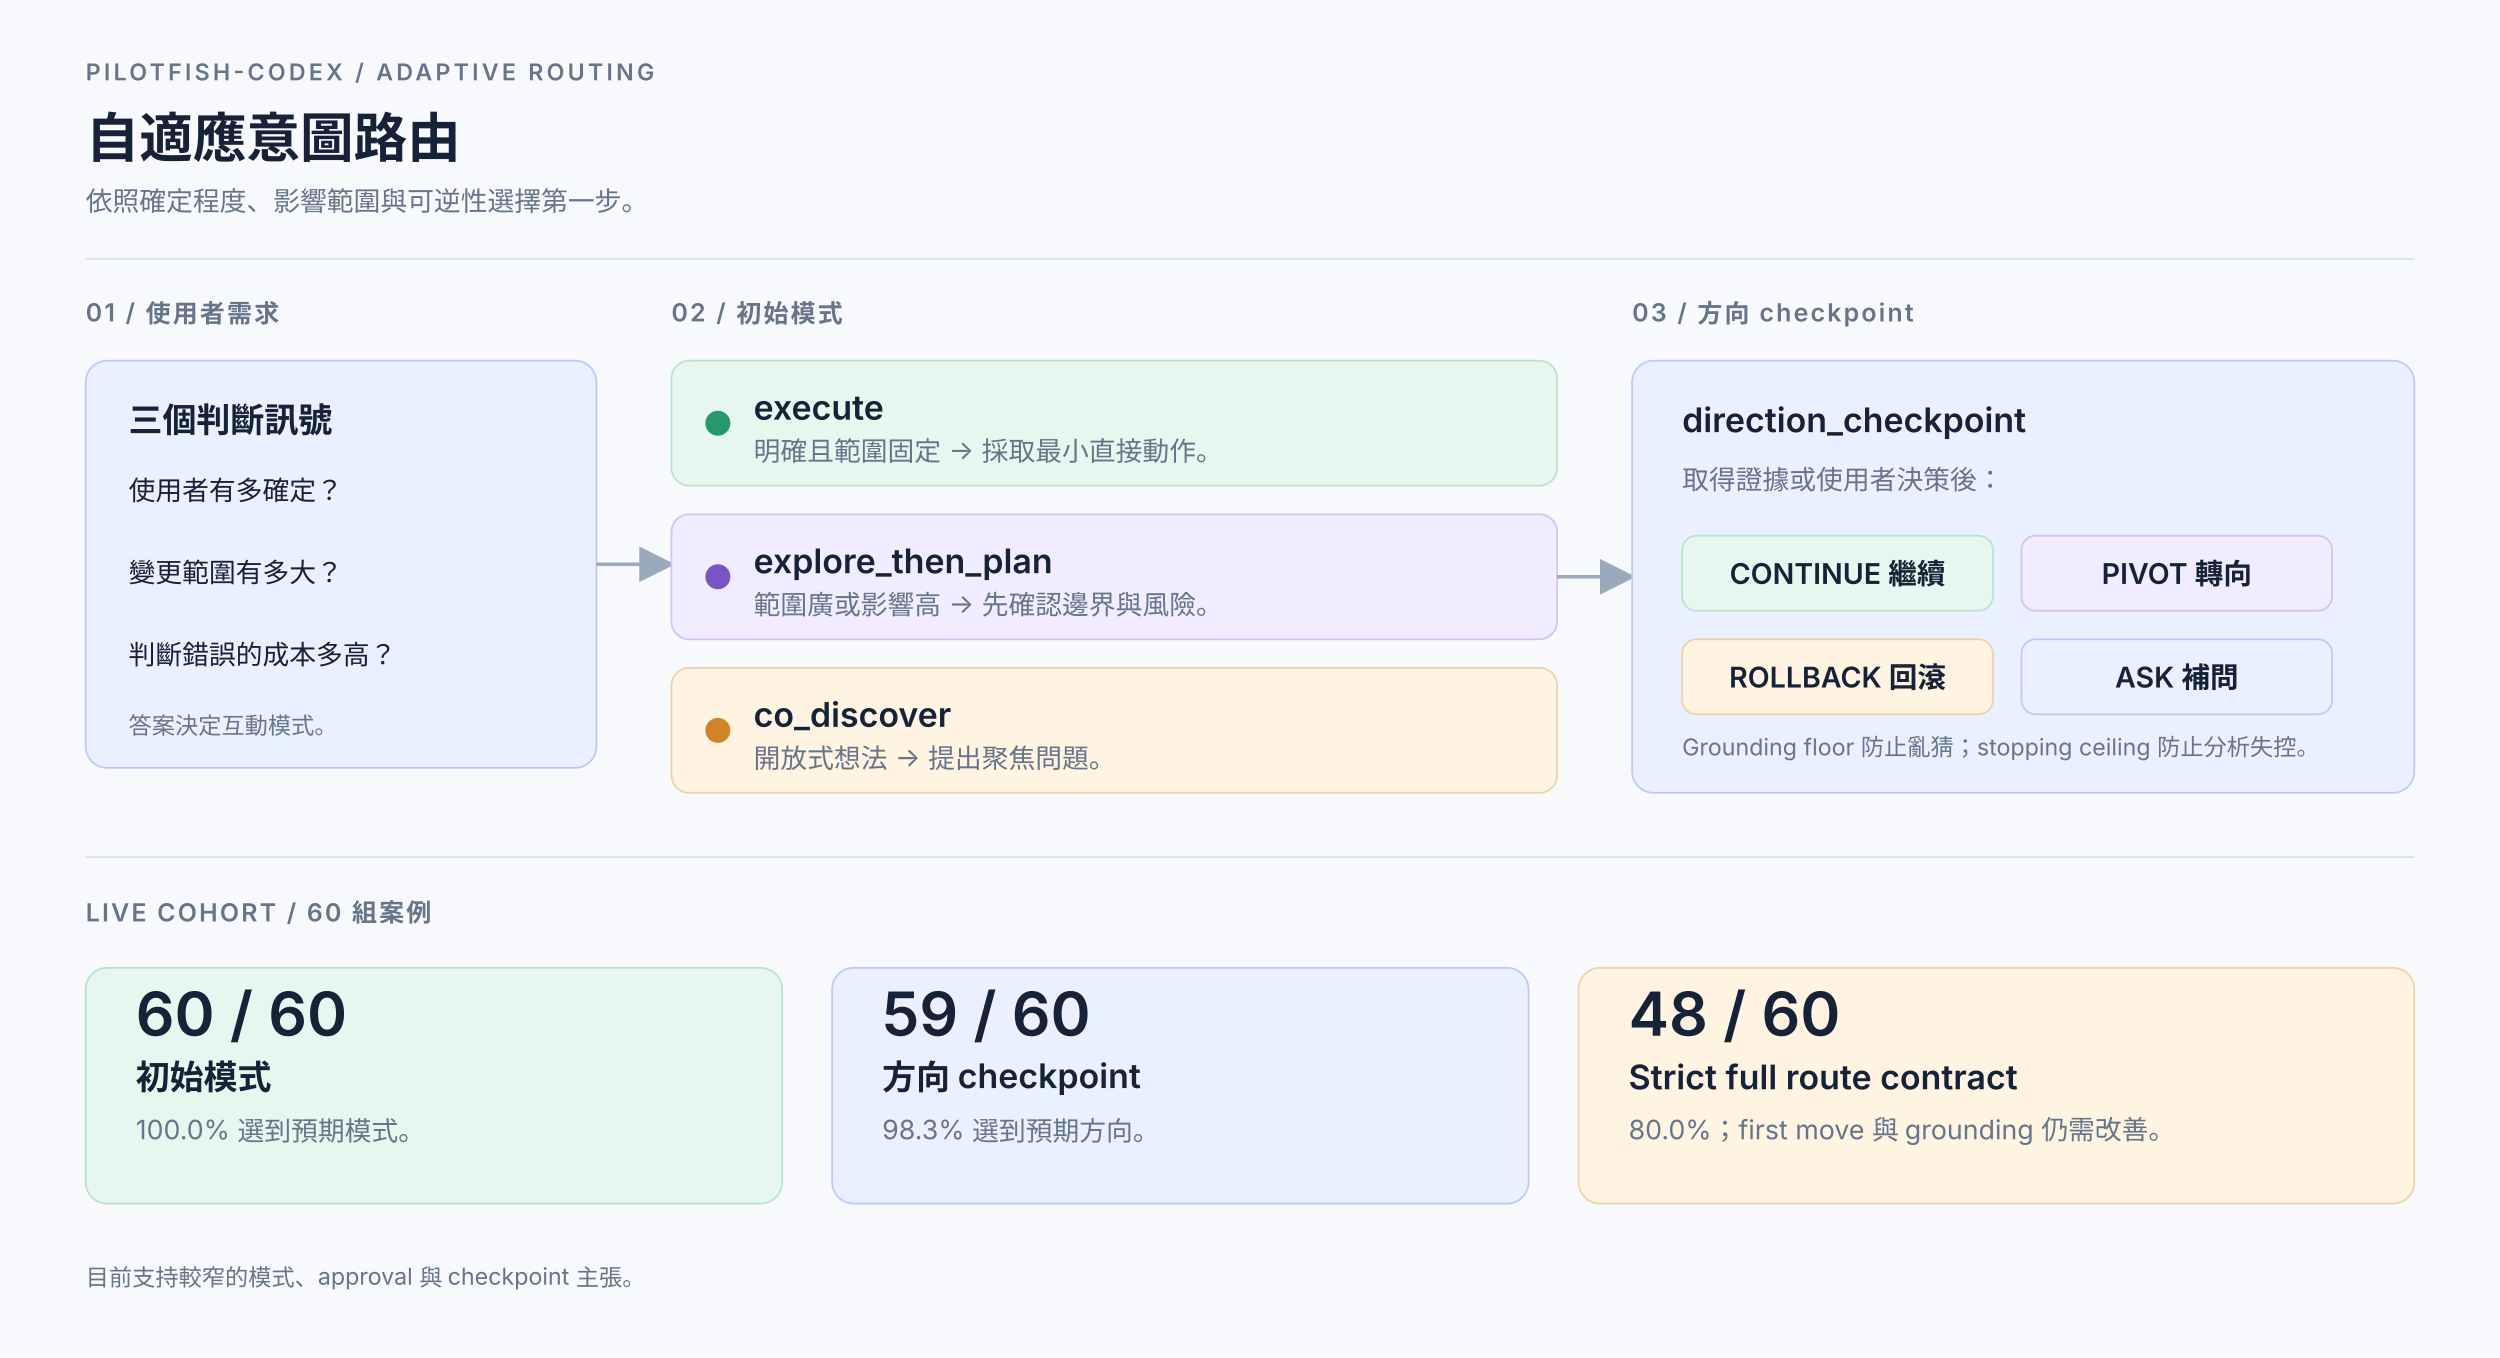
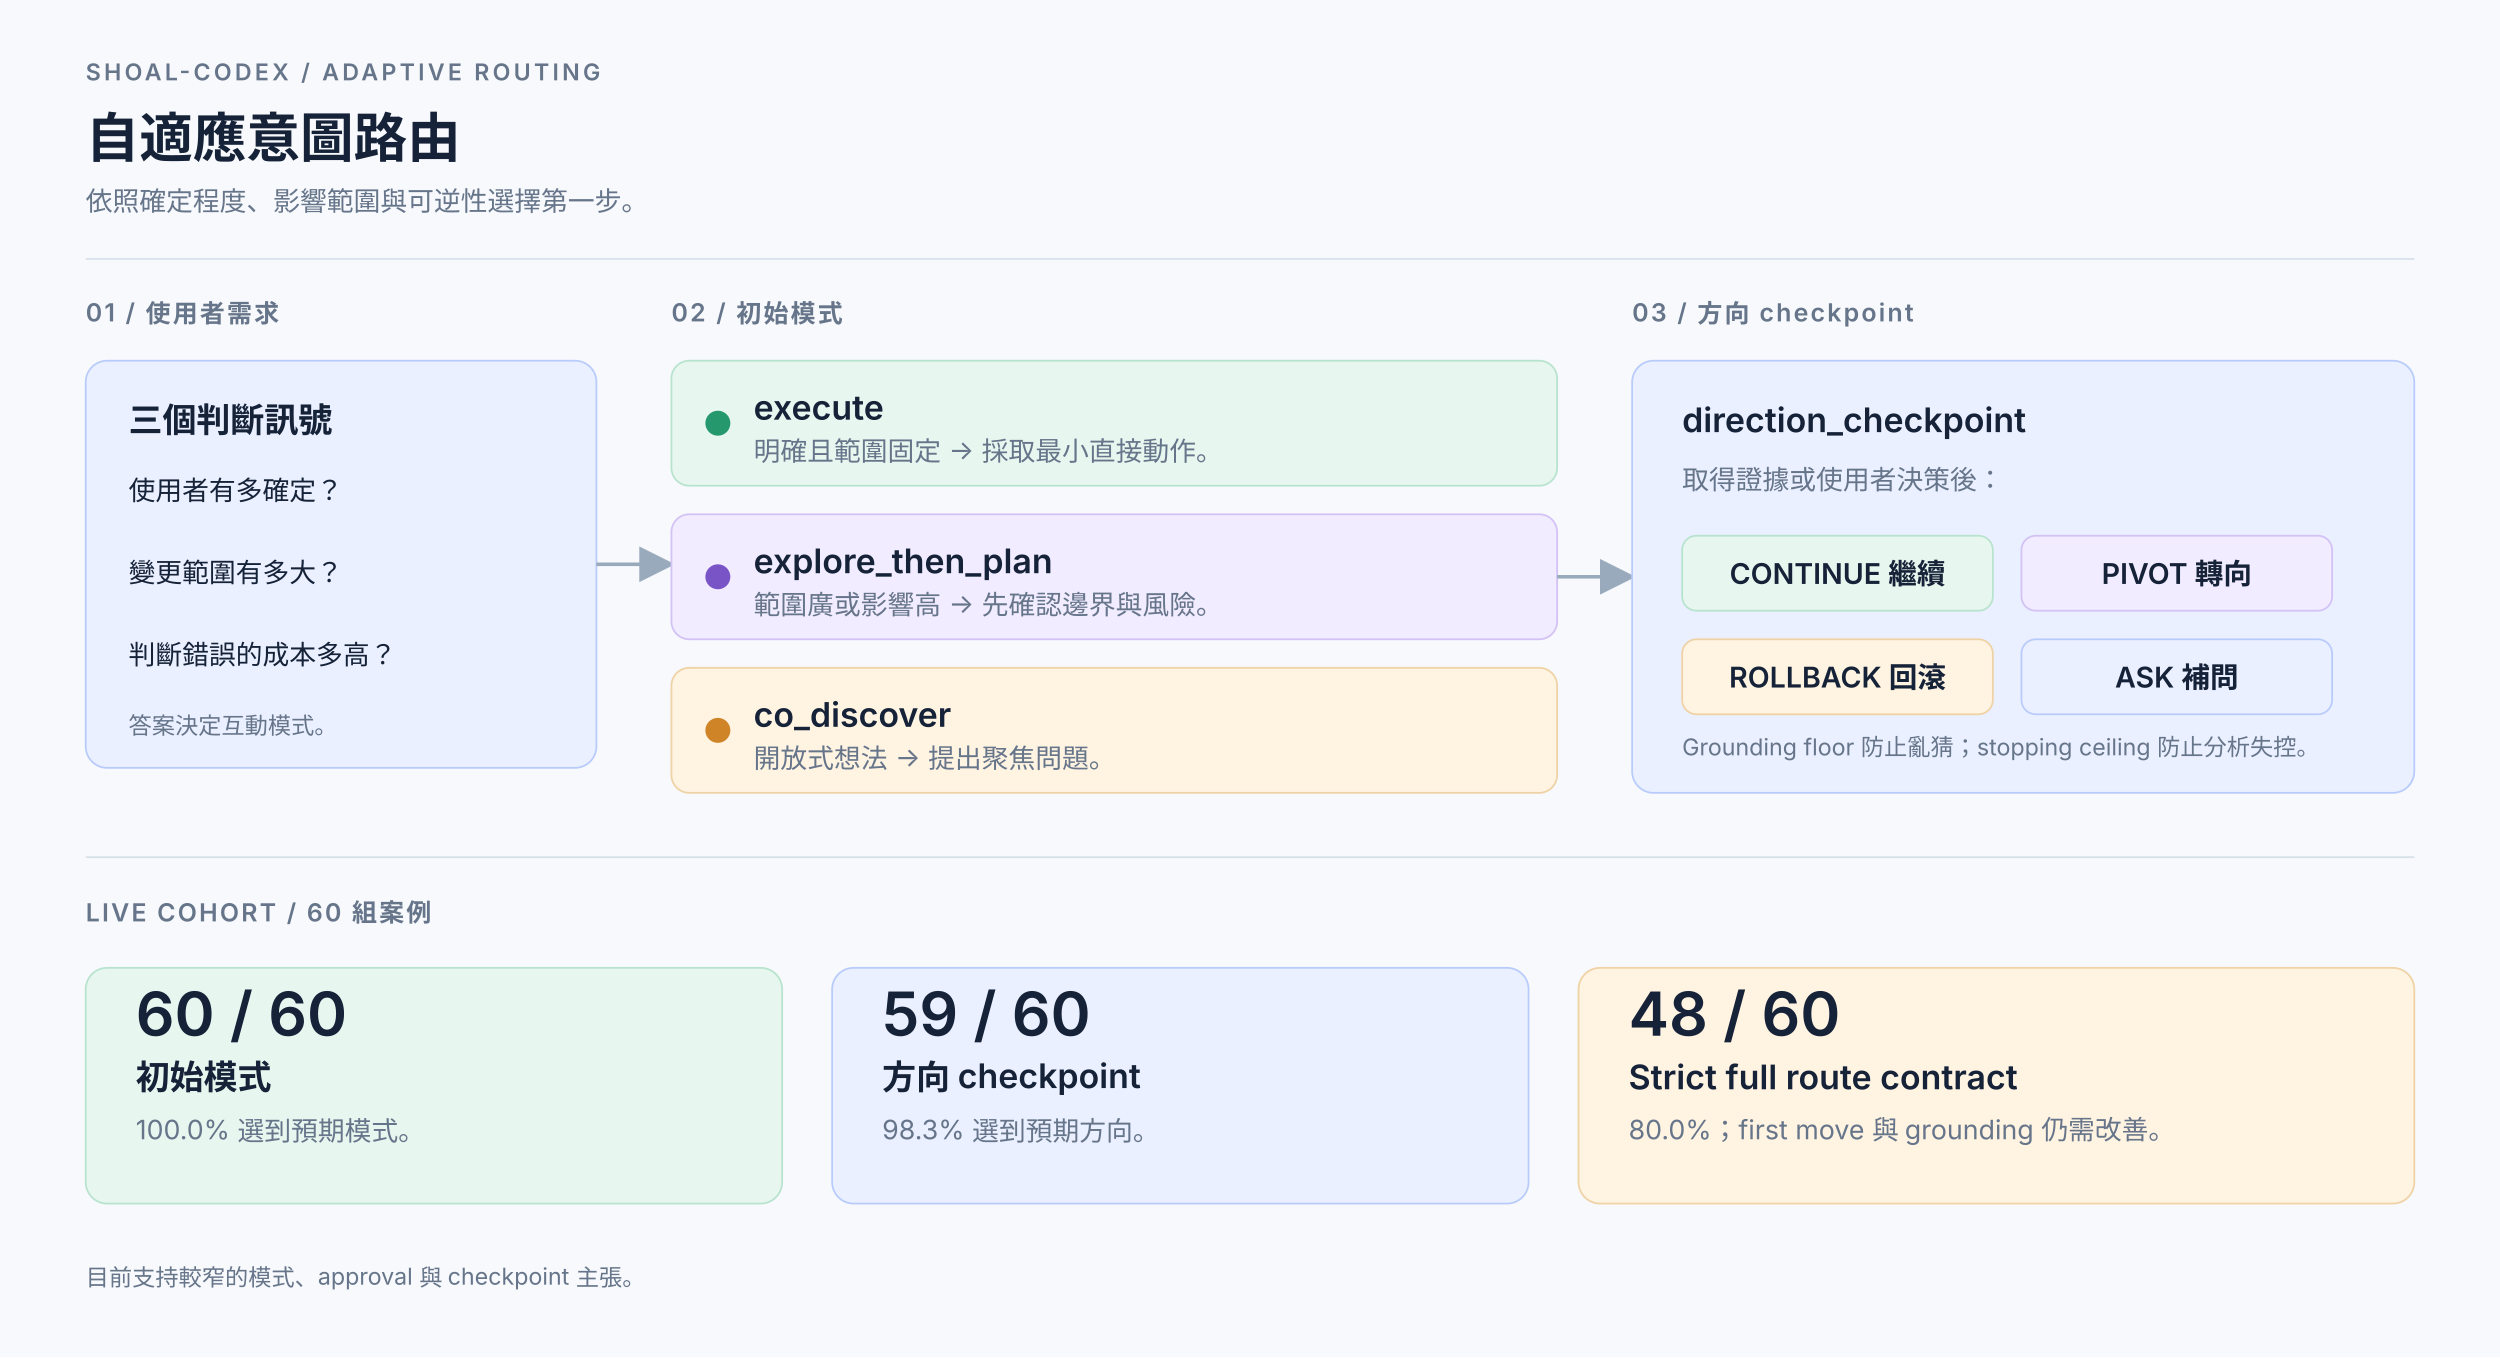
<svg xmlns="http://www.w3.org/2000/svg" viewBox="0 0 1400 760" role="img" aria-labelledby="title desc">
  <defs>
    <marker id="arrow" markerWidth="10" markerHeight="10" refX="9" refY="5" orient="auto">
      <path d="M0,0 L10,5 L0,10 Z" class="arrow" />
    </marker>
    <style>
      .bg { fill: #f7f9fc; } .fg { fill: #152238; } .muted { fill: #66758a; }
      .line { stroke: #d8e0ea; } .route { stroke: #9aaabd; }
      .blue { fill: #3f6fe5; } .purple { fill: #7954c6; } .amber { fill: #cf8427; } .green { fill: #26986d; }
      .soft-blue { fill: #eaf0ff; stroke: #b9cbfa; } .soft-purple { fill: #f1ecff; stroke: #d3c2f4; }
      .soft-amber { fill: #fff3e2; stroke: #efd2a5; } .soft-green { fill: #e7f7ef; stroke: #b8e3ce; }
      .kicker { font: 600 13px -apple-system, BlinkMacSystemFont, "Segoe UI", sans-serif; letter-spacing: 1.8px; }
      .title { font: 600 30px -apple-system, BlinkMacSystemFont, "Segoe UI", sans-serif; }
      .section { font: 600 14px -apple-system, BlinkMacSystemFont, "Segoe UI", sans-serif; letter-spacing: 1.2px; }
      .label { font: 600 19px -apple-system, BlinkMacSystemFont, "Segoe UI", sans-serif; }
      .small { font: 400 15px -apple-system, BlinkMacSystemFont, "Segoe UI", sans-serif; }
      .stat { font: 600 34px -apple-system, BlinkMacSystemFont, "Segoe UI", sans-serif; }
      .value { font: 600 16px -apple-system, BlinkMacSystemFont, "Segoe UI", sans-serif; }
      .tiny { font: 400 13px -apple-system, BlinkMacSystemFont, "Segoe UI", sans-serif; }
      .arrow { fill: #9aaabd; }
      @media (prefers-color-scheme: dark) {
        .bg { fill: #101827; } .fg { fill: #f3f6fb; } .muted { fill: #a6b3c5; }
        .line { stroke: #314054; } .route { stroke: #708198; }
        .soft-blue { fill: #1b2d59; stroke: #4768af; } .soft-purple { fill: #302347; stroke: #6d55a2; }
        .soft-amber { fill: #49341d; stroke: #9d743f; } .soft-green { fill: #1b4233; stroke: #438f6d; }
        .arrow { fill: #708198; }
      }
    </style>
  </defs>
  <rect width="1400" height="760" class="bg" />
-   <text x="48" y="45" class="kicker muted">PILOTFISH-CODEX / ADAPTIVE ROUTING</text>
+   <text x="48" y="45" class="kicker muted">SHOAL-CODEX / ADAPTIVE ROUTING</text>
  <text x="48" y="88" class="title fg">自適應意圖路由</text>
  <text x="48" y="118" class="small muted">依照確定程度、影響範圍與可逆性選擇第一步。</text>
  <line x1="48" y1="145" x2="1352" y2="145" class="line" />
  <text x="48" y="180" class="section muted">01 / 使用者需求</text>
  <rect x="48" y="202" width="286" height="228" rx="12" class="soft-blue" />
  <text x="72" y="242" class="label fg">三個判斷訊號</text>
  <text x="72" y="280" class="small fg">使用者有多確定？</text>
  <text x="72" y="326" class="small fg">變更範圍有多大？</text>
  <text x="72" y="372" class="small fg">判斷錯誤的成本多高？</text>
  <text x="72" y="411" class="tiny muted">答案決定互動模式。</text>
  <path d="M334 316 H376" fill="none" stroke-width="2" class="route" marker-end="url(#arrow)" />
  <text x="376" y="180" class="section muted">02 / 初始模式</text>
  <rect x="376" y="202" width="496" height="70" rx="10" class="soft-green" />
  <circle cx="402" cy="237" r="7" class="green" />
  <text x="422" y="235" class="label fg">execute</text>
  <text x="422" y="258" class="small muted">明確且範圍固定 → 採取最小直接動作。</text>
  <rect x="376" y="288" width="496" height="70" rx="10" class="soft-purple" />
  <circle cx="402" cy="323" r="7" class="purple" />
  <text x="422" y="321" class="label fg">explore_then_plan</text>
  <text x="422" y="344" class="small muted">範圍廣或影響高 → 先確認邊界與風險。</text>
  <rect x="376" y="374" width="496" height="70" rx="10" class="soft-amber" />
  <circle cx="402" cy="409" r="7" class="amber" />
  <text x="422" y="407" class="label fg">co_discover</text>
  <text x="422" y="430" class="small muted">開放式想法 → 提出聚焦問題。</text>
  <path d="M872 323 H914" fill="none" stroke-width="2" class="route" marker-end="url(#arrow)" />
  <text x="914" y="180" class="section muted">03 / 方向 checkpoint</text>
  <rect x="914" y="202" width="438" height="242" rx="12" class="soft-blue" />
  <text x="942" y="242" class="label fg">direction_checkpoint</text>
  <text x="942" y="274" class="small muted">取得證據或使用者決策後：</text>
  <rect x="942" y="300" width="174" height="42" rx="8" class="soft-green" />
  <text x="1029" y="327" text-anchor="middle" class="value fg">CONTINUE 繼續</text>
  <rect x="1132" y="300" width="174" height="42" rx="8" class="soft-purple" />
  <text x="1219" y="327" text-anchor="middle" class="value fg">PIVOT 轉向</text>
  <rect x="942" y="358" width="174" height="42" rx="8" class="soft-amber" />
  <text x="1029" y="385" text-anchor="middle" class="value fg">ROLLBACK 回滾</text>
  <rect x="1132" y="358" width="174" height="42" rx="8" class="soft-blue" />
  <text x="1219" y="385" text-anchor="middle" class="value fg">ASK 補問</text>
  <text x="942" y="423" class="tiny muted">Grounding floor 防止亂猜；stopping ceiling 防止分析失控。</text>
  <line x1="48" y1="480" x2="1352" y2="480" class="line" />
  <text x="48" y="516" class="section muted">LIVE COHORT / 60 組案例</text>
  <rect x="48" y="542" width="390" height="132" rx="12" class="soft-green" />
  <text x="76" y="580" class="stat fg">60 / 60</text>
  <text x="76" y="610" class="label fg">初始模式</text>
  <text x="76" y="638" class="small muted">100.0% 選到預期模式。</text>
  <rect x="466" y="542" width="390" height="132" rx="12" class="soft-blue" />
  <text x="494" y="580" class="stat fg">59 / 60</text>
  <text x="494" y="610" class="label fg">方向 checkpoint</text>
  <text x="494" y="638" class="small muted">98.3% 選到預期方向。</text>
  <rect x="884" y="542" width="468" height="132" rx="12" class="soft-amber" />
  <text x="912" y="580" class="stat fg">48 / 60</text>
  <text x="912" y="610" class="label fg">Strict full route contract</text>
  <text x="912" y="638" class="small muted">80.0%；first move 與 grounding 仍需改善。</text>
  <text x="48" y="720" class="tiny muted">目前支持較窄的模式、approval 與 checkpoint 主張。</text>
</svg>
